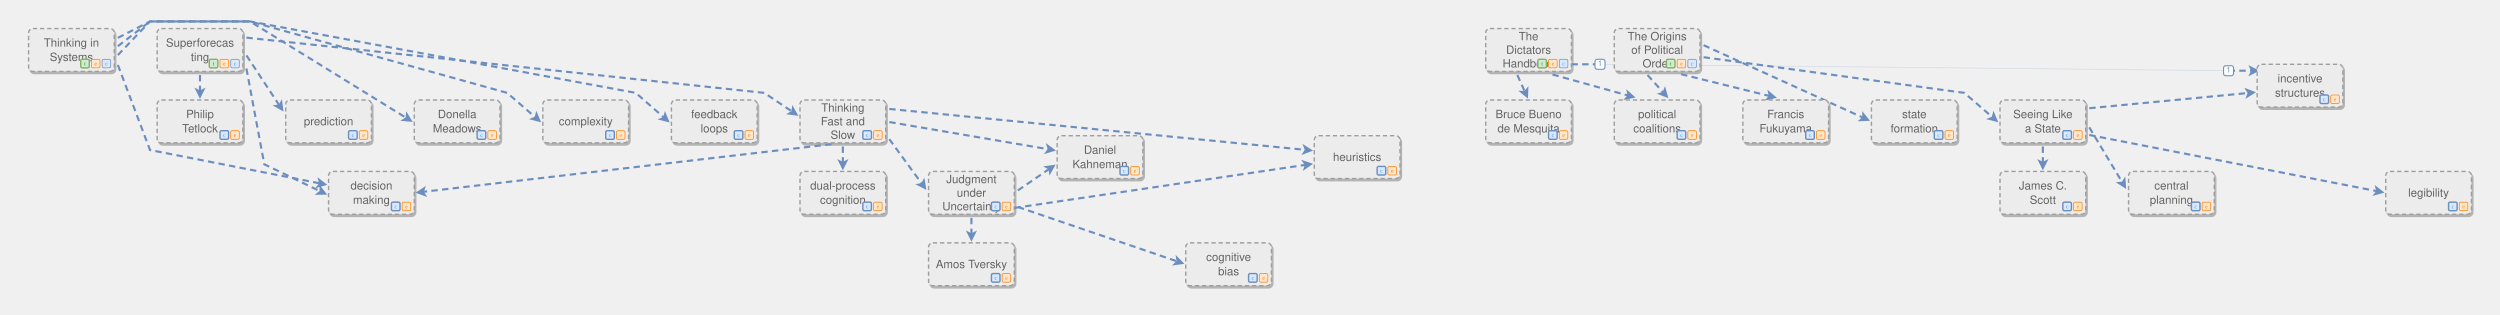
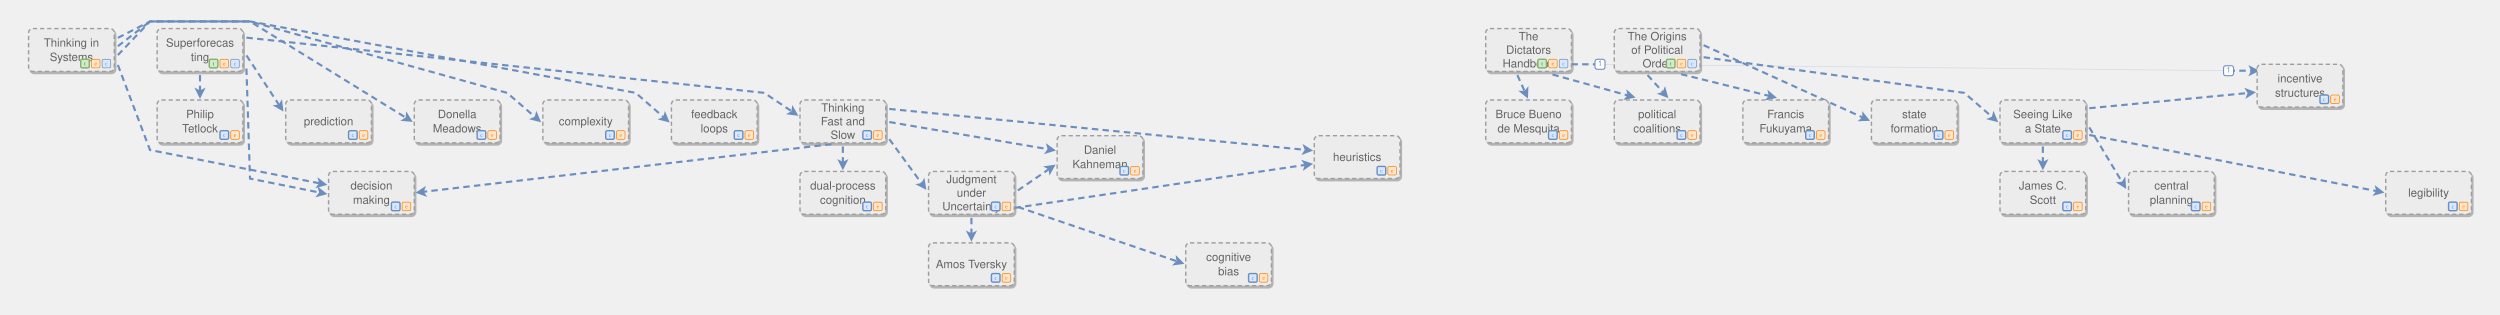
<svg xmlns="http://www.w3.org/2000/svg" width="3500" height="440" viewBox="0 0 3500 440">
  <defs>
  </defs>
  <g id="container-shells">
  </g>
  <g id="node-shadows">
    <rect x="1300" y="340" width="120" height="60" rx="6" ry="6" fill="#000000" stroke="#000000" stroke-width="2" opacity="0.25" transform="translate(2,3)" />
    <rect x="220" y="40" width="120" height="60" rx="6" ry="6" fill="#000000" stroke="#000000" stroke-width="2" opacity="0.25" transform="translate(2,3)" />
    <rect x="2080" y="40" width="120" height="60" rx="6" ry="6" fill="#000000" stroke="#000000" stroke-width="2" opacity="0.25" transform="translate(2,3)" />
    <rect x="2260" y="40" width="120" height="60" rx="6" ry="6" fill="#000000" stroke="#000000" stroke-width="2" opacity="0.25" transform="translate(2,3)" />
    <rect x="1120" y="140" width="120" height="60" rx="6" ry="6" fill="#000000" stroke="#000000" stroke-width="2" opacity="0.25" transform="translate(2,3)" />
    <rect x="40" y="40" width="120" height="60" rx="6" ry="6" fill="#000000" stroke="#000000" stroke-width="2" opacity="0.25" transform="translate(2,3)" />
    <rect x="2980" y="240" width="120" height="60" rx="6" ry="6" fill="#000000" stroke="#000000" stroke-width="2" opacity="0.25" transform="translate(2,3)" />
    <rect x="1660" y="340" width="120" height="60" rx="6" ry="6" fill="#000000" stroke="#000000" stroke-width="2" opacity="0.25" transform="translate(2,3)" />
    <rect x="760" y="140" width="120" height="60" rx="6" ry="6" fill="#000000" stroke="#000000" stroke-width="2" opacity="0.25" transform="translate(2,3)" />
    <rect x="460" y="240" width="120" height="60" rx="6" ry="6" fill="#000000" stroke="#000000" stroke-width="2" opacity="0.25" transform="translate(2,3)" />
    <rect x="1120" y="240" width="120" height="60" rx="6" ry="6" fill="#000000" stroke="#000000" stroke-width="2" opacity="0.25" transform="translate(2,3)" />
    <rect x="2080" y="140" width="120" height="60" rx="6" ry="6" fill="#000000" stroke="#000000" stroke-width="2" opacity="0.25" transform="translate(2,3)" />
    <rect x="940" y="140" width="120" height="60" rx="6" ry="6" fill="#000000" stroke="#000000" stroke-width="2" opacity="0.25" transform="translate(2,3)" />
    <rect x="1840" y="190" width="120" height="60" rx="6" ry="6" fill="#000000" stroke="#000000" stroke-width="2" opacity="0.25" transform="translate(2,3)" />
    <rect x="3160" y="90" width="120" height="60" rx="6" ry="6" fill="#000000" stroke="#000000" stroke-width="2" opacity="0.25" transform="translate(2,3)" />
    <rect x="3340" y="240" width="120" height="60" rx="6" ry="6" fill="#000000" stroke="#000000" stroke-width="2" opacity="0.25" transform="translate(2,3)" />
    <rect x="2260" y="140" width="120" height="60" rx="6" ry="6" fill="#000000" stroke="#000000" stroke-width="2" opacity="0.25" transform="translate(2,3)" />
    <rect x="400" y="140" width="120" height="60" rx="6" ry="6" fill="#000000" stroke="#000000" stroke-width="2" opacity="0.25" transform="translate(2,3)" />
    <rect x="2620" y="140" width="120" height="60" rx="6" ry="6" fill="#000000" stroke="#000000" stroke-width="2" opacity="0.25" transform="translate(2,3)" />
    <rect x="1480" y="190" width="120" height="60" rx="6" ry="6" fill="#000000" stroke="#000000" stroke-width="2" opacity="0.25" transform="translate(2,3)" />
    <rect x="580" y="140" width="120" height="60" rx="6" ry="6" fill="#000000" stroke="#000000" stroke-width="2" opacity="0.25" transform="translate(2,3)" />
    <rect x="2440" y="140" width="120" height="60" rx="6" ry="6" fill="#000000" stroke="#000000" stroke-width="2" opacity="0.25" transform="translate(2,3)" />
    <rect x="2800" y="240" width="120" height="60" rx="6" ry="6" fill="#000000" stroke="#000000" stroke-width="2" opacity="0.25" transform="translate(2,3)" />
    <rect x="1300" y="240" width="120" height="60" rx="6" ry="6" fill="#000000" stroke="#000000" stroke-width="2" opacity="0.25" transform="translate(2,3)" />
    <rect x="220" y="140" width="120" height="60" rx="6" ry="6" fill="#000000" stroke="#000000" stroke-width="2" opacity="0.25" transform="translate(2,3)" />
    <rect x="2800" y="140" width="120" height="60" rx="6" ry="6" fill="#000000" stroke="#000000" stroke-width="2" opacity="0.25" transform="translate(2,3)" />
  </g>
  <g id="edges">
    <g class="edge" data-edge-idx="0" data-edge-base="expresses" data-edge-from="10" data-edge-to="13">
      <polyline points="345.00,52.70 1070,130 1109.40,156.53" fill="none" stroke="#6c8ebf" stroke-width="3" stroke-dasharray="9 6" />
      <path d="M 1115.00 160.30 L 1105.02 159.01 L 1109.40 156.53 L 1110.05 151.54 Z" fill="#6c8ebf" stroke="#6c8ebf" stroke-width="3" stroke-miterlimit="10" />
      <text x="707" y="91" text-anchor="middle" dominant-baseline="middle" font-family="Helvetica,Inter,Segoe UI,Arial" font-size="11" paint-order="stroke" stroke="#ffffff" stroke-width="3" stroke-linejoin="round" fill="#6c8ebf">
      </text>
    </g>
    <g class="edge" data-edge-idx="1" data-edge-base="expresses" data-edge-from="10" data-edge-to="18">
-       <polyline points="345.00,95.96 370,230 448.92,268.11" fill="none" stroke="#6c8ebf" stroke-width="3" stroke-dasharray="9 6" />
-       <path d="M 455.00 271.04 L 444.94 271.18 L 448.92 268.11 L 448.85 263.08 Z" fill="#6c8ebf" stroke="#6c8ebf" stroke-width="3" stroke-miterlimit="10" />
-       <text x="357" y="162" text-anchor="middle" dominant-baseline="middle" font-family="Helvetica,Inter,Segoe UI,Arial" font-size="11" paint-order="stroke" stroke="#ffffff" stroke-width="3" stroke-linejoin="round" fill="#6c8ebf">
+       <polyline points="345.00,95.96 350,250 448.38,269.72" fill="none" stroke="#6c8ebf" stroke-width="3" stroke-dasharray="9 6" />
+       <path d="M 455.00 271.04 L 445.29 273.69 L 448.38 269.72 L 447.06 264.86 Z" fill="#6c8ebf" stroke="#6c8ebf" stroke-width="3" stroke-miterlimit="10" />
+       <text x="347" y="172" text-anchor="middle" dominant-baseline="middle" font-family="Helvetica,Inter,Segoe UI,Arial" font-size="11" paint-order="stroke" stroke="#ffffff" stroke-width="3" stroke-linejoin="round" fill="#6c8ebf">
      </text>
    </g>
    <g class="edge" data-edge-idx="2" data-edge-base="expresses" data-edge-from="10" data-edge-to="25">
      <line x1="345.00" y1="77.58" x2="391.28" y2="147.78" stroke="#6c8ebf" stroke-width="3" stroke-dasharray="9 6" />
      <path d="M 395.00 153.42 L 386.29 148.38 L 391.28 147.78 L 393.80 143.43 Z" fill="#6c8ebf" stroke="#6c8ebf" stroke-width="3" stroke-miterlimit="10" />
      <text x="368" y="112" text-anchor="middle" dominant-baseline="middle" font-family="Helvetica,Inter,Segoe UI,Arial" font-size="11" paint-order="stroke" stroke="#ffffff" stroke-width="3" stroke-linejoin="round" fill="#6c8ebf">
      </text>
    </g>
    <g class="edge" data-edge-idx="3" data-edge-base="expresses" data-edge-from="10" data-edge-to="8">
      <line x1="280.00" y1="105.00" x2="280.00" y2="128.25" stroke="#6c8ebf" stroke-width="3" stroke-dasharray="9 6" />
      <path d="M 280.00 135.00 L 275.50 126.00 L 280.00 128.25 L 284.50 126.00 Z" fill="#6c8ebf" stroke="#6c8ebf" stroke-width="3" stroke-miterlimit="10" />
      <text x="280" y="116" text-anchor="middle" dominant-baseline="middle" font-family="Helvetica,Inter,Segoe UI,Arial" font-size="11" paint-order="stroke" stroke="#ffffff" stroke-width="3" stroke-linejoin="round" fill="#6c8ebf">
      </text>
    </g>
    <g class="edge" data-edge-idx="4" data-edge-base="expresses" data-edge-from="11" data-edge-to="2">
      <line x1="2124.25" y1="105.00" x2="2134.98" y2="128.84" stroke="#6c8ebf" stroke-width="3" stroke-dasharray="9 6" />
      <path d="M 2137.75 135.00 L 2129.95 128.64 L 2134.98 128.84 L 2138.16 124.95 Z" fill="#6c8ebf" stroke="#6c8ebf" stroke-width="3" stroke-miterlimit="10" />
      <text x="2129" y="116" text-anchor="middle" dominant-baseline="middle" font-family="Helvetica,Inter,Segoe UI,Arial" font-size="11" paint-order="stroke" stroke="#ffffff" stroke-width="3" stroke-linejoin="round" fill="#6c8ebf">
      </text>
    </g>
    <g class="edge" data-edge-idx="5" data-edge-base="expresses" data-edge-from="11" data-edge-to="22">
      <line class="edge-ghost" x1="2240.00" y1="90.00" x2="3120.00" y2="99.00" stroke="#6c8ebf" stroke-width="1" stroke-opacity="0.22" />
      <g class="edge-full" opacity="0">
        <line x1="2240.00" y1="90.00" x2="3120.00" y2="99.00" stroke="#6c8ebf" stroke-width="3" stroke-dasharray="9 6" />
        <text x="2680" y="94" text-anchor="middle" dominant-baseline="middle" font-family="Helvetica,Inter,Segoe UI,Arial" font-size="11" paint-order="stroke" stroke="#ffffff" stroke-width="3" stroke-linejoin="round" fill="#6c8ebf">
      </text>
      </g>
      <g class="edge-stub" data-stub-end="source">
        <line x1="2200.00" y1="90.00" x2="2240.00" y2="90.00" stroke="#6c8ebf" stroke-width="3" stroke-dasharray="9 6" />
        <g class="edge-badge">
          <rect x="2233.00" y="83.00" width="14.00" height="14.00" rx="3" fill="#ffffff" stroke="#6c8ebf" stroke-width="1.5" />
          <text x="2240.00" y="90.00" text-anchor="middle" dominant-baseline="central" font-size="11" font-family="Helvetica,Arial,sans-serif" fill="#6c8ebf">1</text>
        </g>
      </g>
      <g class="edge-stub" data-stub-end="target">
        <line x1="3120.00" y1="99.00" x2="3153.25" y2="99.00" stroke="#6c8ebf" stroke-width="3" stroke-dasharray="9 6" />
        <path d="M 3160.00 99.00 L 3151.00 103.50 L 3153.25 99.00 L 3151.00 94.50 Z" fill="#6c8ebf" stroke="#6c8ebf" stroke-width="3" stroke-miterlimit="10" />
        <g class="edge-badge">
          <rect x="3113.00" y="92.00" width="14.00" height="14.00" rx="3" fill="#ffffff" stroke="#6c8ebf" stroke-width="1.5" />
          <text x="3120.00" y="99.00" text-anchor="middle" dominant-baseline="central" font-size="11" font-family="Helvetica,Arial,sans-serif" fill="#6c8ebf">1</text>
        </g>
      </g>
    </g>
    <g class="edge" data-edge-idx="6" data-edge-base="expresses" data-edge-from="11" data-edge-to="24">
      <line x1="2173.42" y1="104.28" x2="2280.08" y2="133.91" stroke="#6c8ebf" stroke-width="3" stroke-dasharray="9 6" />
      <path d="M 2286.58 135.72 L 2276.71 137.64 L 2280.08 133.91 L 2279.12 128.97 Z" fill="#6c8ebf" stroke="#6c8ebf" stroke-width="3" stroke-miterlimit="10" />
      <text x="2226" y="118" text-anchor="middle" dominant-baseline="middle" font-family="Helvetica,Inter,Segoe UI,Arial" font-size="11" paint-order="stroke" stroke="#ffffff" stroke-width="3" stroke-linejoin="round" fill="#6c8ebf">
      </text>
    </g>
    <g class="edge" data-edge-idx="7" data-edge-base="expresses" data-edge-from="12" data-edge-to="24">
      <line x1="2306.50" y1="105.00" x2="2328.98" y2="129.98" stroke="#6c8ebf" stroke-width="3" stroke-dasharray="9 6" />
      <path d="M 2333.50 135.00 L 2324.13 131.32 L 2328.98 129.98 L 2330.82 125.30 Z" fill="#6c8ebf" stroke="#6c8ebf" stroke-width="3" stroke-miterlimit="10" />
      <text x="2317" y="117" text-anchor="middle" dominant-baseline="middle" font-family="Helvetica,Inter,Segoe UI,Arial" font-size="11" paint-order="stroke" stroke="#ffffff" stroke-width="3" stroke-linejoin="round" fill="#6c8ebf">
      </text>
    </g>
    <g class="edge" data-edge-idx="8" data-edge-base="expresses" data-edge-from="12" data-edge-to="26">
      <line x1="2385.00" y1="63.27" x2="2608.85" y2="164.94" stroke="#6c8ebf" stroke-width="3" stroke-dasharray="9 6" />
      <path d="M 2615.00 167.73 L 2604.94 168.10 L 2608.85 164.94 L 2608.67 159.91 Z" fill="#6c8ebf" stroke="#6c8ebf" stroke-width="3" stroke-miterlimit="10" />
      <text x="2496" y="113" text-anchor="middle" dominant-baseline="middle" font-family="Helvetica,Inter,Segoe UI,Arial" font-size="11" paint-order="stroke" stroke="#ffffff" stroke-width="3" stroke-linejoin="round" fill="#6c8ebf">
      </text>
    </g>
    <g class="edge" data-edge-idx="9" data-edge-base="expresses" data-edge-from="12" data-edge-to="5">
      <line x1="2353.53" y1="103.84" x2="2477.91" y2="134.55" stroke="#6c8ebf" stroke-width="3" stroke-dasharray="9 6" />
      <path d="M 2484.47 136.16 L 2474.65 138.38 L 2477.91 134.55 L 2476.81 129.64 Z" fill="#6c8ebf" stroke="#6c8ebf" stroke-width="3" stroke-miterlimit="10" />
      <text x="2415" y="118" text-anchor="middle" dominant-baseline="middle" font-family="Helvetica,Inter,Segoe UI,Arial" font-size="11" paint-order="stroke" stroke="#ffffff" stroke-width="3" stroke-linejoin="round" fill="#6c8ebf">
      </text>
    </g>
    <g class="edge" data-edge-idx="10" data-edge-base="expresses" data-edge-from="12" data-edge-to="9">
      <polyline points="2385.00,80.08 2750,130 2789.89,164.50" fill="none" stroke="#6c8ebf" stroke-width="3" stroke-dasharray="9 6" />
      <path d="M 2795.00 168.92 L 2785.25 166.43 L 2789.89 164.50 L 2791.14 159.63 Z" fill="#6c8ebf" stroke="#6c8ebf" stroke-width="3" stroke-miterlimit="10" />
      <text x="2567" y="105" text-anchor="middle" dominant-baseline="middle" font-family="Helvetica,Inter,Segoe UI,Arial" font-size="11" paint-order="stroke" stroke="#ffffff" stroke-width="3" stroke-linejoin="round" fill="#6c8ebf">
      </text>
    </g>
    <g class="edge" data-edge-idx="11" data-edge-base="expresses" data-edge-from="13" data-edge-to="18">
      <line x1="1164.11" y1="201.85" x2="591.70" y2="268.63" stroke="#6c8ebf" stroke-width="3" stroke-dasharray="9 6" />
      <path d="M 585.00 269.42 L 593.42 263.90 L 591.70 268.63 L 594.46 272.84 Z" fill="#6c8ebf" stroke="#6c8ebf" stroke-width="3" stroke-miterlimit="10" />
      <text x="877" y="234" text-anchor="middle" dominant-baseline="middle" font-family="Helvetica,Inter,Segoe UI,Arial" font-size="11" paint-order="stroke" stroke="#ffffff" stroke-width="3" stroke-linejoin="round" fill="#6c8ebf">
      </text>
    </g>
    <g class="edge" data-edge-idx="12" data-edge-base="expresses" data-edge-from="13" data-edge-to="19">
      <line x1="1180.00" y1="205.00" x2="1180.00" y2="228.25" stroke="#6c8ebf" stroke-width="3" stroke-dasharray="9 6" />
      <path d="M 1180.00 235.00 L 1175.50 226.00 L 1180.00 228.25 L 1184.50 226.00 Z" fill="#6c8ebf" stroke="#6c8ebf" stroke-width="3" stroke-miterlimit="10" />
      <text x="1180" y="216" text-anchor="middle" dominant-baseline="middle" font-family="Helvetica,Inter,Segoe UI,Arial" font-size="11" paint-order="stroke" stroke="#ffffff" stroke-width="3" stroke-linejoin="round" fill="#6c8ebf">
      </text>
    </g>
    <g class="edge" data-edge-idx="13" data-edge-base="expresses" data-edge-from="13" data-edge-to="21">
      <line x1="1245.00" y1="152.49" x2="1828.28" y2="209.85" stroke="#6c8ebf" stroke-width="3" stroke-dasharray="9 6" />
      <path d="M 1835.00 210.51 L 1825.60 214.11 L 1828.28 209.85 L 1826.48 205.15 Z" fill="#6c8ebf" stroke="#6c8ebf" stroke-width="3" stroke-miterlimit="10" />
      <text x="1536" y="180" text-anchor="middle" dominant-baseline="middle" font-family="Helvetica,Inter,Segoe UI,Arial" font-size="11" paint-order="stroke" stroke="#ffffff" stroke-width="3" stroke-linejoin="round" fill="#6c8ebf">
      </text>
    </g>
    <g class="edge" data-edge-idx="14" data-edge-base="expresses" data-edge-from="13" data-edge-to="3">
      <line x1="1245.00" y1="170.85" x2="1468.35" y2="209.01" stroke="#6c8ebf" stroke-width="3" stroke-dasharray="9 6" />
      <path d="M 1475.00 210.15 L 1465.37 213.07 L 1468.35 209.01 L 1466.89 204.19 Z" fill="#6c8ebf" stroke="#6c8ebf" stroke-width="3" stroke-miterlimit="10" />
      <text x="1356" y="189" text-anchor="middle" dominant-baseline="middle" font-family="Helvetica,Inter,Segoe UI,Arial" font-size="11" paint-order="stroke" stroke="#ffffff" stroke-width="3" stroke-linejoin="round" fill="#6c8ebf">
      </text>
    </g>
    <g class="edge" data-edge-idx="15" data-edge-base="expresses" data-edge-from="13" data-edge-to="7">
      <line x1="1245.00" y1="194.83" x2="1291.01" y2="257.72" stroke="#6c8ebf" stroke-width="3" stroke-dasharray="9 6" />
      <path d="M 1295.00 263.17 L 1286.05 258.56 L 1291.01 257.72 L 1293.32 253.25 Z" fill="#6c8ebf" stroke="#6c8ebf" stroke-width="3" stroke-miterlimit="10" />
      <text x="1268" y="225" text-anchor="middle" dominant-baseline="middle" font-family="Helvetica,Inter,Segoe UI,Arial" font-size="11" paint-order="stroke" stroke="#ffffff" stroke-width="3" stroke-linejoin="round" fill="#6c8ebf">
      </text>
    </g>
    <g class="edge" data-edge-idx="16" data-edge-base="expresses" data-edge-from="14" data-edge-to="17">
      <polyline points="165.00,52.98 210,30 350,30 710,130 749.90,164.59" fill="none" stroke="#6c8ebf" stroke-width="3" stroke-dasharray="9 6" />
      <path d="M 755.00 169.02 L 745.25 166.52 L 749.90 164.59 L 751.15 159.72 Z" fill="#6c8ebf" stroke="#6c8ebf" stroke-width="3" stroke-miterlimit="10" />
      <text x="187" y="41" text-anchor="middle" dominant-baseline="middle" font-family="Helvetica,Inter,Segoe UI,Arial" font-size="11" paint-order="stroke" stroke="#ffffff" stroke-width="3" stroke-linejoin="round" fill="#6c8ebf">
      </text>
    </g>
    <g class="edge" data-edge-idx="17" data-edge-base="expresses" data-edge-from="14" data-edge-to="18">
      <polyline points="165.00,90.88 210,210 448.38,256.82" fill="none" stroke="#6c8ebf" stroke-width="3" stroke-dasharray="9 6" />
      <path d="M 455.00 258.12 L 445.30 260.80 L 448.38 256.82 L 447.04 251.97 Z" fill="#6c8ebf" stroke="#6c8ebf" stroke-width="3" stroke-miterlimit="10" />
      <text x="187" y="150" text-anchor="middle" dominant-baseline="middle" font-family="Helvetica,Inter,Segoe UI,Arial" font-size="11" paint-order="stroke" stroke="#ffffff" stroke-width="3" stroke-linejoin="round" fill="#6c8ebf">
      </text>
    </g>
    <g class="edge" data-edge-idx="18" data-edge-base="expresses" data-edge-from="14" data-edge-to="20">
      <polyline points="165.00,64.68 210,30 350,30 890,130 929.92,164.88" fill="none" stroke="#6c8ebf" stroke-width="3" stroke-dasharray="9 6" />
      <path d="M 935.00 169.32 L 925.26 166.79 L 929.92 164.88 L 931.18 160.01 Z" fill="#6c8ebf" stroke="#6c8ebf" stroke-width="3" stroke-miterlimit="10" />
      <text x="187" y="47" text-anchor="middle" dominant-baseline="middle" font-family="Helvetica,Inter,Segoe UI,Arial" font-size="11" paint-order="stroke" stroke="#ffffff" stroke-width="3" stroke-linejoin="round" fill="#6c8ebf">
      </text>
    </g>
    <g class="edge" data-edge-idx="19" data-edge-base="expresses" data-edge-from="14" data-edge-to="4">
      <polyline points="165.00,77.12 210,30 350,30 569.26,165.34" fill="none" stroke="#6c8ebf" stroke-width="3" stroke-dasharray="9 6" />
      <path d="M 575.00 168.88 L 564.98 167.98 L 569.26 165.34 L 569.71 160.32 Z" fill="#6c8ebf" stroke="#6c8ebf" stroke-width="3" stroke-miterlimit="10" />
      <text x="187" y="53" text-anchor="middle" dominant-baseline="middle" font-family="Helvetica,Inter,Segoe UI,Arial" font-size="11" paint-order="stroke" stroke="#ffffff" stroke-width="3" stroke-linejoin="round" fill="#6c8ebf">
      </text>
    </g>
    <g class="edge" data-edge-idx="20" data-edge-base="expresses" data-edge-from="7" data-edge-to="1">
      <line x1="1360.00" y1="305.00" x2="1360.00" y2="328.25" stroke="#6c8ebf" stroke-width="3" stroke-dasharray="9 6" />
      <path d="M 1360.00 335.00 L 1355.50 326.00 L 1360.00 328.25 L 1364.50 326.00 Z" fill="#6c8ebf" stroke="#6c8ebf" stroke-width="3" stroke-miterlimit="10" />
      <text x="1360" y="316" text-anchor="middle" dominant-baseline="middle" font-family="Helvetica,Inter,Segoe UI,Arial" font-size="11" paint-order="stroke" stroke="#ffffff" stroke-width="3" stroke-linejoin="round" fill="#6c8ebf">
      </text>
    </g>
    <g class="edge" data-edge-idx="21" data-edge-base="expresses" data-edge-from="7" data-edge-to="16">
      <line x1="1425.00" y1="289.71" x2="1648.61" y2="366.11" stroke="#6c8ebf" stroke-width="3" stroke-dasharray="9 6" />
      <path d="M 1655.00 368.29 L 1645.03 369.64 L 1648.61 366.11 L 1647.94 361.12 Z" fill="#6c8ebf" stroke="#6c8ebf" stroke-width="3" stroke-miterlimit="10" />
      <text x="1536" y="327" text-anchor="middle" dominant-baseline="middle" font-family="Helvetica,Inter,Segoe UI,Arial" font-size="11" paint-order="stroke" stroke="#ffffff" stroke-width="3" stroke-linejoin="round" fill="#6c8ebf">
      </text>
    </g>
    <g class="edge" data-edge-idx="22" data-edge-base="expresses" data-edge-from="7" data-edge-to="21">
      <line x1="1375.83" y1="297.66" x2="1828.32" y2="230.73" stroke="#6c8ebf" stroke-width="3" stroke-dasharray="9 6" />
      <path d="M 1835.00 229.74 L 1826.76 235.51 L 1828.32 230.73 L 1825.44 226.60 Z" fill="#6c8ebf" stroke="#6c8ebf" stroke-width="3" stroke-miterlimit="10" />
      <text x="1601" y="263" text-anchor="middle" dominant-baseline="middle" font-family="Helvetica,Inter,Segoe UI,Arial" font-size="11" paint-order="stroke" stroke="#ffffff" stroke-width="3" stroke-linejoin="round" fill="#6c8ebf">
      </text>
    </g>
    <g class="edge" data-edge-idx="23" data-edge-base="expresses" data-edge-from="7" data-edge-to="3">
      <line x1="1425.00" y1="266.58" x2="1469.43" y2="236.22" stroke="#6c8ebf" stroke-width="3" stroke-dasharray="9 6" />
      <path d="M 1475.00 232.42 L 1470.11 241.21 L 1469.43 236.22 L 1465.03 233.78 Z" fill="#6c8ebf" stroke="#6c8ebf" stroke-width="3" stroke-miterlimit="10" />
      <text x="1447" y="251" text-anchor="middle" dominant-baseline="middle" font-family="Helvetica,Inter,Segoe UI,Arial" font-size="11" paint-order="stroke" stroke="#ffffff" stroke-width="3" stroke-linejoin="round" fill="#6c8ebf">
      </text>
    </g>
    <g class="edge" data-edge-idx="24" data-edge-base="expresses" data-edge-from="9" data-edge-to="15">
      <line x1="2925.00" y1="178.33" x2="2971.53" y2="255.88" stroke="#6c8ebf" stroke-width="3" stroke-dasharray="9 6" />
      <path d="M 2975.00 261.67 L 2966.51 256.26 L 2971.53 255.88 L 2974.23 251.63 Z" fill="#6c8ebf" stroke="#6c8ebf" stroke-width="3" stroke-miterlimit="10" />
      <text x="2948" y="216" text-anchor="middle" dominant-baseline="middle" font-family="Helvetica,Inter,Segoe UI,Arial" font-size="11" paint-order="stroke" stroke="#ffffff" stroke-width="3" stroke-linejoin="round" fill="#6c8ebf">
      </text>
    </g>
    <g class="edge" data-edge-idx="25" data-edge-base="expresses" data-edge-from="9" data-edge-to="22">
      <line x1="2925.00" y1="151.52" x2="3148.28" y2="130.12" stroke="#6c8ebf" stroke-width="3" stroke-dasharray="9 6" />
      <path d="M 3155.00 129.48 L 3146.47 134.82 L 3148.28 130.12 L 3145.61 125.86 Z" fill="#6c8ebf" stroke="#6c8ebf" stroke-width="3" stroke-miterlimit="10" />
      <text x="3036" y="140" text-anchor="middle" dominant-baseline="middle" font-family="Helvetica,Inter,Segoe UI,Arial" font-size="11" paint-order="stroke" stroke="#ffffff" stroke-width="3" stroke-linejoin="round" fill="#6c8ebf">
      </text>
    </g>
    <g class="edge" data-edge-idx="26" data-edge-base="expresses" data-edge-from="9" data-edge-to="23">
      <line x1="2925.00" y1="188.98" x2="3328.38" y2="267.73" stroke="#6c8ebf" stroke-width="3" stroke-dasharray="9 6" />
      <path d="M 3335.00 269.02 L 3325.30 271.72 L 3328.38 267.73 L 3327.03 262.88 Z" fill="#6c8ebf" stroke="#6c8ebf" stroke-width="3" stroke-miterlimit="10" />
      <text x="3126" y="227" text-anchor="middle" dominant-baseline="middle" font-family="Helvetica,Inter,Segoe UI,Arial" font-size="11" paint-order="stroke" stroke="#ffffff" stroke-width="3" stroke-linejoin="round" fill="#6c8ebf">
      </text>
    </g>
    <g class="edge" data-edge-idx="27" data-edge-base="expresses" data-edge-from="9" data-edge-to="6">
      <line x1="2860.00" y1="205.00" x2="2860.00" y2="228.25" stroke="#6c8ebf" stroke-width="3" stroke-dasharray="9 6" />
      <path d="M 2860.00 235.00 L 2855.50 226.00 L 2860.00 228.25 L 2864.50 226.00 Z" fill="#6c8ebf" stroke="#6c8ebf" stroke-width="3" stroke-miterlimit="10" />
      <text x="2860" y="216" text-anchor="middle" dominant-baseline="middle" font-family="Helvetica,Inter,Segoe UI,Arial" font-size="11" paint-order="stroke" stroke="#ffffff" stroke-width="3" stroke-linejoin="round" fill="#6c8ebf">
      </text>
    </g>
  </g>
  <g id="nodes">
    <rect x="1300" y="340" width="120" height="60" rx="6" ry="6" fill="#ececec" stroke="#9e9e9e" stroke-width="2" stroke-dasharray="6 4" />
    <text x="1360" y="370" text-anchor="middle" dominant-baseline="middle" font-family="Helvetica,Inter,Segoe UI,Arial" font-size="16" font-weight="normal" fill="#616161">Amos Tversky</text>
    <rect x="1388" y="383" width="12" height="12" rx="2" ry="2" fill="#dae8fc" stroke="#6c8ebf" stroke-width="2" />
    <text x="1394.0" y="389.0" text-anchor="middle" dominant-baseline="central" font-size="8" fill="#3399ff">c</text>
    <rect x="1403" y="383" width="12" height="12" rx="2" ry="2" fill="#ffe6cc" stroke="#ff8000" stroke-width="1" />
    <text x="1409.0" y="389.0" text-anchor="middle" dominant-baseline="central" font-size="8" fill="#ff8000">e</text>
    <g>
      <rect x="220" y="40" width="120" height="60" rx="6" ry="6" fill="#ececec" stroke="#9e9e9e" stroke-width="2" stroke-dasharray="6 4" />
      <text x="280" y="60" text-anchor="middle" dominant-baseline="middle" font-family="Helvetica,Inter,Segoe UI,Arial" font-size="16" font-weight="normal" fill="#616161">Superforecas</text>
      <text x="280" y="80" text-anchor="middle" dominant-baseline="middle" font-family="Helvetica,Inter,Segoe UI,Arial" font-size="16" font-weight="normal" fill="#616161">ting</text>
      <rect x="293" y="83" width="12" height="12" rx="2" ry="2" fill="#d5e8d4" stroke="#82b366" stroke-width="2" />
      <text x="299.0" y="89.0" text-anchor="middle" dominant-baseline="central" font-size="8" fill="#009900">t</text>
      <rect x="308" y="83" width="12" height="12" rx="2" ry="2" fill="#ffe6cc" stroke="#ff8000" stroke-width="1" />
      <text x="314.0" y="89.0" text-anchor="middle" dominant-baseline="central" font-size="8" fill="#ff8000">e</text>
      <rect x="323" y="83" width="12" height="12" rx="2" ry="2" fill="#dae8fc" stroke="#6c8ebf" stroke-width="1" />
      <text x="329.0" y="89.0" text-anchor="middle" dominant-baseline="central" font-size="8" fill="#3399ff">c</text>
    </g>
    <g>
      <rect x="2080" y="40" width="120" height="60" rx="6" ry="6" fill="#ececec" stroke="#9e9e9e" stroke-width="2" stroke-dasharray="6 4" />
      <text x="2140" y="51" text-anchor="middle" dominant-baseline="middle" font-family="Helvetica,Inter,Segoe UI,Arial" font-size="16" font-weight="normal" fill="#616161">The</text>
      <text x="2140" y="70" text-anchor="middle" dominant-baseline="middle" font-family="Helvetica,Inter,Segoe UI,Arial" font-size="16" font-weight="normal" fill="#616161">Dictators</text>
      <text x="2140" y="89" text-anchor="middle" dominant-baseline="middle" font-family="Helvetica,Inter,Segoe UI,Arial" font-size="16" font-weight="normal" fill="#616161">Handbook</text>
      <rect x="2153" y="83" width="12" height="12" rx="2" ry="2" fill="#d5e8d4" stroke="#82b366" stroke-width="2" />
      <text x="2159.0" y="89.0" text-anchor="middle" dominant-baseline="central" font-size="8" fill="#009900">t</text>
      <rect x="2168" y="83" width="12" height="12" rx="2" ry="2" fill="#ffe6cc" stroke="#ff8000" stroke-width="1" />
      <text x="2174.0" y="89.0" text-anchor="middle" dominant-baseline="central" font-size="8" fill="#ff8000">e</text>
      <rect x="2183" y="83" width="12" height="12" rx="2" ry="2" fill="#dae8fc" stroke="#6c8ebf" stroke-width="1" />
      <text x="2189.0" y="89.0" text-anchor="middle" dominant-baseline="central" font-size="8" fill="#3399ff">c</text>
    </g>
    <g>
      <rect x="2260" y="40" width="120" height="60" rx="6" ry="6" fill="#ececec" stroke="#9e9e9e" stroke-width="2" stroke-dasharray="6 4" />
      <text x="2320" y="51" text-anchor="middle" dominant-baseline="middle" font-family="Helvetica,Inter,Segoe UI,Arial" font-size="16" font-weight="normal" fill="#616161">The Origins</text>
      <text x="2320" y="70" text-anchor="middle" dominant-baseline="middle" font-family="Helvetica,Inter,Segoe UI,Arial" font-size="16" font-weight="normal" fill="#616161">of Political</text>
      <text x="2320" y="89" text-anchor="middle" dominant-baseline="middle" font-family="Helvetica,Inter,Segoe UI,Arial" font-size="16" font-weight="normal" fill="#616161">Order</text>
      <rect x="2333" y="83" width="12" height="12" rx="2" ry="2" fill="#d5e8d4" stroke="#82b366" stroke-width="2" />
      <text x="2339.0" y="89.0" text-anchor="middle" dominant-baseline="central" font-size="8" fill="#009900">t</text>
      <rect x="2348" y="83" width="12" height="12" rx="2" ry="2" fill="#ffe6cc" stroke="#ff8000" stroke-width="1" />
      <text x="2354.0" y="89.0" text-anchor="middle" dominant-baseline="central" font-size="8" fill="#ff8000">e</text>
      <rect x="2363" y="83" width="12" height="12" rx="2" ry="2" fill="#dae8fc" stroke="#6c8ebf" stroke-width="1" />
      <text x="2369.0" y="89.0" text-anchor="middle" dominant-baseline="central" font-size="8" fill="#3399ff">c</text>
    </g>
    <g>
      <rect x="1120" y="140" width="120" height="60" rx="6" ry="6" fill="#ececec" stroke="#9e9e9e" stroke-width="2" stroke-dasharray="6 4" />
      <text x="1180" y="151" text-anchor="middle" dominant-baseline="middle" font-family="Helvetica,Inter,Segoe UI,Arial" font-size="16" font-weight="normal" fill="#616161">Thinking</text>
      <text x="1180" y="170" text-anchor="middle" dominant-baseline="middle" font-family="Helvetica,Inter,Segoe UI,Arial" font-size="16" font-weight="normal" fill="#616161">Fast and</text>
      <text x="1180" y="189" text-anchor="middle" dominant-baseline="middle" font-family="Helvetica,Inter,Segoe UI,Arial" font-size="16" font-weight="normal" fill="#616161">Slow</text>
      <rect x="1208" y="183" width="12" height="12" rx="2" ry="2" fill="#dae8fc" stroke="#6c8ebf" stroke-width="2" />
      <text x="1214.0" y="189.0" text-anchor="middle" dominant-baseline="central" font-size="8" fill="#3399ff">c</text>
      <rect x="1223" y="183" width="12" height="12" rx="2" ry="2" fill="#ffe6cc" stroke="#ff8000" stroke-width="1" />
      <text x="1229.0" y="189.0" text-anchor="middle" dominant-baseline="central" font-size="8" fill="#ff8000">e</text>
    </g>
    <g>
      <rect x="40" y="40" width="120" height="60" rx="6" ry="6" fill="#ececec" stroke="#9e9e9e" stroke-width="2" stroke-dasharray="6 4" />
      <text x="100" y="60" text-anchor="middle" dominant-baseline="middle" font-family="Helvetica,Inter,Segoe UI,Arial" font-size="16" font-weight="normal" fill="#616161">Thinking in</text>
      <text x="100" y="80" text-anchor="middle" dominant-baseline="middle" font-family="Helvetica,Inter,Segoe UI,Arial" font-size="16" font-weight="normal" fill="#616161">Systems</text>
      <rect x="113" y="83" width="12" height="12" rx="2" ry="2" fill="#d5e8d4" stroke="#82b366" stroke-width="2" />
      <text x="119.0" y="89.0" text-anchor="middle" dominant-baseline="central" font-size="8" fill="#009900">t</text>
      <rect x="128" y="83" width="12" height="12" rx="2" ry="2" fill="#ffe6cc" stroke="#ff8000" stroke-width="1" />
      <text x="134.0" y="89.0" text-anchor="middle" dominant-baseline="central" font-size="8" fill="#ff8000">e</text>
      <rect x="143" y="83" width="12" height="12" rx="2" ry="2" fill="#dae8fc" stroke="#6c8ebf" stroke-width="1" />
      <text x="149.0" y="89.0" text-anchor="middle" dominant-baseline="central" font-size="8" fill="#3399ff">c</text>
    </g>
    <rect x="2980" y="240" width="120" height="60" rx="6" ry="6" fill="#ececec" stroke="#9e9e9e" stroke-width="2" stroke-dasharray="6 4" />
    <text x="3040" y="260" text-anchor="middle" dominant-baseline="middle" font-family="Helvetica,Inter,Segoe UI,Arial" font-size="16" font-weight="normal" fill="#616161">central</text>
    <text x="3040" y="280" text-anchor="middle" dominant-baseline="middle" font-family="Helvetica,Inter,Segoe UI,Arial" font-size="16" font-weight="normal" fill="#616161">planning</text>
    <rect x="3068" y="283" width="12" height="12" rx="2" ry="2" fill="#dae8fc" stroke="#6c8ebf" stroke-width="2" />
    <text x="3074.0" y="289.0" text-anchor="middle" dominant-baseline="central" font-size="8" fill="#3399ff">c</text>
    <rect x="3083" y="283" width="12" height="12" rx="2" ry="2" fill="#ffe6cc" stroke="#ff8000" stroke-width="1" />
    <text x="3089.0" y="289.0" text-anchor="middle" dominant-baseline="central" font-size="8" fill="#ff8000">e</text>
    <rect x="1660" y="340" width="120" height="60" rx="6" ry="6" fill="#ececec" stroke="#9e9e9e" stroke-width="2" stroke-dasharray="6 4" />
    <text x="1720" y="360" text-anchor="middle" dominant-baseline="middle" font-family="Helvetica,Inter,Segoe UI,Arial" font-size="16" font-weight="normal" fill="#616161">cognitive</text>
    <text x="1720" y="380" text-anchor="middle" dominant-baseline="middle" font-family="Helvetica,Inter,Segoe UI,Arial" font-size="16" font-weight="normal" fill="#616161">bias</text>
    <rect x="1748" y="383" width="12" height="12" rx="2" ry="2" fill="#dae8fc" stroke="#6c8ebf" stroke-width="2" />
    <text x="1754.0" y="389.0" text-anchor="middle" dominant-baseline="central" font-size="8" fill="#3399ff">c</text>
    <rect x="1763" y="383" width="12" height="12" rx="2" ry="2" fill="#ffe6cc" stroke="#ff8000" stroke-width="1" />
    <text x="1769.0" y="389.0" text-anchor="middle" dominant-baseline="central" font-size="8" fill="#ff8000">e</text>
    <rect x="760" y="140" width="120" height="60" rx="6" ry="6" fill="#ececec" stroke="#9e9e9e" stroke-width="2" stroke-dasharray="6 4" />
    <text x="820" y="170" text-anchor="middle" dominant-baseline="middle" font-family="Helvetica,Inter,Segoe UI,Arial" font-size="16" font-weight="normal" fill="#616161">complexity</text>
    <rect x="848" y="183" width="12" height="12" rx="2" ry="2" fill="#dae8fc" stroke="#6c8ebf" stroke-width="2" />
    <text x="854.0" y="189.0" text-anchor="middle" dominant-baseline="central" font-size="8" fill="#3399ff">c</text>
    <rect x="863" y="183" width="12" height="12" rx="2" ry="2" fill="#ffe6cc" stroke="#ff8000" stroke-width="1" />
    <text x="869.0" y="189.0" text-anchor="middle" dominant-baseline="central" font-size="8" fill="#ff8000">e</text>
    <rect x="460" y="240" width="120" height="60" rx="6" ry="6" fill="#ececec" stroke="#9e9e9e" stroke-width="2" stroke-dasharray="6 4" />
    <text x="520" y="260" text-anchor="middle" dominant-baseline="middle" font-family="Helvetica,Inter,Segoe UI,Arial" font-size="16" font-weight="normal" fill="#616161">decision</text>
    <text x="520" y="280" text-anchor="middle" dominant-baseline="middle" font-family="Helvetica,Inter,Segoe UI,Arial" font-size="16" font-weight="normal" fill="#616161">making</text>
    <rect x="548" y="283" width="12" height="12" rx="2" ry="2" fill="#dae8fc" stroke="#6c8ebf" stroke-width="2" />
    <text x="554.0" y="289.0" text-anchor="middle" dominant-baseline="central" font-size="8" fill="#3399ff">c</text>
    <rect x="563" y="283" width="12" height="12" rx="2" ry="2" fill="#ffe6cc" stroke="#ff8000" stroke-width="1" />
    <text x="569.0" y="289.0" text-anchor="middle" dominant-baseline="central" font-size="8" fill="#ff8000">e</text>
    <rect x="1120" y="240" width="120" height="60" rx="6" ry="6" fill="#ececec" stroke="#9e9e9e" stroke-width="2" stroke-dasharray="6 4" />
    <text x="1180" y="260" text-anchor="middle" dominant-baseline="middle" font-family="Helvetica,Inter,Segoe UI,Arial" font-size="16" font-weight="normal" fill="#616161">dual-process</text>
    <text x="1180" y="280" text-anchor="middle" dominant-baseline="middle" font-family="Helvetica,Inter,Segoe UI,Arial" font-size="16" font-weight="normal" fill="#616161">cognition</text>
    <rect x="1208" y="283" width="12" height="12" rx="2" ry="2" fill="#dae8fc" stroke="#6c8ebf" stroke-width="2" />
    <text x="1214.0" y="289.0" text-anchor="middle" dominant-baseline="central" font-size="8" fill="#3399ff">c</text>
    <rect x="1223" y="283" width="12" height="12" rx="2" ry="2" fill="#ffe6cc" stroke="#ff8000" stroke-width="1" />
    <text x="1229.0" y="289.0" text-anchor="middle" dominant-baseline="central" font-size="8" fill="#ff8000">e</text>
    <rect x="2080" y="140" width="120" height="60" rx="6" ry="6" fill="#ececec" stroke="#9e9e9e" stroke-width="2" stroke-dasharray="6 4" />
    <text x="2140" y="160" text-anchor="middle" dominant-baseline="middle" font-family="Helvetica,Inter,Segoe UI,Arial" font-size="16" font-weight="normal" fill="#616161">Bruce Bueno</text>
    <text x="2140" y="180" text-anchor="middle" dominant-baseline="middle" font-family="Helvetica,Inter,Segoe UI,Arial" font-size="16" font-weight="normal" fill="#616161">de Mesquita</text>
    <rect x="2168" y="183" width="12" height="12" rx="2" ry="2" fill="#dae8fc" stroke="#6c8ebf" stroke-width="2" />
    <text x="2174.0" y="189.0" text-anchor="middle" dominant-baseline="central" font-size="8" fill="#3399ff">c</text>
    <rect x="2183" y="183" width="12" height="12" rx="2" ry="2" fill="#ffe6cc" stroke="#ff8000" stroke-width="1" />
    <text x="2189.0" y="189.0" text-anchor="middle" dominant-baseline="central" font-size="8" fill="#ff8000">e</text>
    <rect x="940" y="140" width="120" height="60" rx="6" ry="6" fill="#ececec" stroke="#9e9e9e" stroke-width="2" stroke-dasharray="6 4" />
    <text x="1000" y="160" text-anchor="middle" dominant-baseline="middle" font-family="Helvetica,Inter,Segoe UI,Arial" font-size="16" font-weight="normal" fill="#616161">feedback</text>
    <text x="1000" y="180" text-anchor="middle" dominant-baseline="middle" font-family="Helvetica,Inter,Segoe UI,Arial" font-size="16" font-weight="normal" fill="#616161">loops</text>
    <rect x="1028" y="183" width="12" height="12" rx="2" ry="2" fill="#dae8fc" stroke="#6c8ebf" stroke-width="2" />
    <text x="1034.0" y="189.0" text-anchor="middle" dominant-baseline="central" font-size="8" fill="#3399ff">c</text>
    <rect x="1043" y="183" width="12" height="12" rx="2" ry="2" fill="#ffe6cc" stroke="#ff8000" stroke-width="1" />
    <text x="1049.0" y="189.0" text-anchor="middle" dominant-baseline="central" font-size="8" fill="#ff8000">e</text>
    <rect x="1840" y="190" width="120" height="60" rx="6" ry="6" fill="#ececec" stroke="#9e9e9e" stroke-width="2" stroke-dasharray="6 4" />
    <text x="1900" y="220" text-anchor="middle" dominant-baseline="middle" font-family="Helvetica,Inter,Segoe UI,Arial" font-size="16" font-weight="normal" fill="#616161">heuristics</text>
    <rect x="1928" y="233" width="12" height="12" rx="2" ry="2" fill="#dae8fc" stroke="#6c8ebf" stroke-width="2" />
    <text x="1934.0" y="239.0" text-anchor="middle" dominant-baseline="central" font-size="8" fill="#3399ff">c</text>
    <rect x="1943" y="233" width="12" height="12" rx="2" ry="2" fill="#ffe6cc" stroke="#ff8000" stroke-width="1" />
    <text x="1949.0" y="239.0" text-anchor="middle" dominant-baseline="central" font-size="8" fill="#ff8000">e</text>
    <rect x="3160" y="90" width="120" height="60" rx="6" ry="6" fill="#ececec" stroke="#9e9e9e" stroke-width="2" stroke-dasharray="6 4" />
    <text x="3220" y="110" text-anchor="middle" dominant-baseline="middle" font-family="Helvetica,Inter,Segoe UI,Arial" font-size="16" font-weight="normal" fill="#616161">incentive</text>
    <text x="3220" y="130" text-anchor="middle" dominant-baseline="middle" font-family="Helvetica,Inter,Segoe UI,Arial" font-size="16" font-weight="normal" fill="#616161">structures</text>
    <rect x="3248" y="133" width="12" height="12" rx="2" ry="2" fill="#dae8fc" stroke="#6c8ebf" stroke-width="2" />
    <text x="3254.0" y="139.0" text-anchor="middle" dominant-baseline="central" font-size="8" fill="#3399ff">c</text>
    <rect x="3263" y="133" width="12" height="12" rx="2" ry="2" fill="#ffe6cc" stroke="#ff8000" stroke-width="1" />
    <text x="3269.0" y="139.0" text-anchor="middle" dominant-baseline="central" font-size="8" fill="#ff8000">e</text>
    <rect x="3340" y="240" width="120" height="60" rx="6" ry="6" fill="#ececec" stroke="#9e9e9e" stroke-width="2" stroke-dasharray="6 4" />
    <text x="3400" y="270" text-anchor="middle" dominant-baseline="middle" font-family="Helvetica,Inter,Segoe UI,Arial" font-size="16" font-weight="normal" fill="#616161">legibility</text>
    <rect x="3428" y="283" width="12" height="12" rx="2" ry="2" fill="#dae8fc" stroke="#6c8ebf" stroke-width="2" />
    <text x="3434.0" y="289.0" text-anchor="middle" dominant-baseline="central" font-size="8" fill="#3399ff">c</text>
    <rect x="3443" y="283" width="12" height="12" rx="2" ry="2" fill="#ffe6cc" stroke="#ff8000" stroke-width="1" />
    <text x="3449.0" y="289.0" text-anchor="middle" dominant-baseline="central" font-size="8" fill="#ff8000">e</text>
    <rect x="2260" y="140" width="120" height="60" rx="6" ry="6" fill="#ececec" stroke="#9e9e9e" stroke-width="2" stroke-dasharray="6 4" />
    <text x="2320" y="160" text-anchor="middle" dominant-baseline="middle" font-family="Helvetica,Inter,Segoe UI,Arial" font-size="16" font-weight="normal" fill="#616161">political</text>
    <text x="2320" y="180" text-anchor="middle" dominant-baseline="middle" font-family="Helvetica,Inter,Segoe UI,Arial" font-size="16" font-weight="normal" fill="#616161">coalitions</text>
    <rect x="2348" y="183" width="12" height="12" rx="2" ry="2" fill="#dae8fc" stroke="#6c8ebf" stroke-width="2" />
    <text x="2354.0" y="189.0" text-anchor="middle" dominant-baseline="central" font-size="8" fill="#3399ff">c</text>
    <rect x="2363" y="183" width="12" height="12" rx="2" ry="2" fill="#ffe6cc" stroke="#ff8000" stroke-width="1" />
    <text x="2369.0" y="189.0" text-anchor="middle" dominant-baseline="central" font-size="8" fill="#ff8000">e</text>
    <rect x="400" y="140" width="120" height="60" rx="6" ry="6" fill="#ececec" stroke="#9e9e9e" stroke-width="2" stroke-dasharray="6 4" />
    <text x="460" y="170" text-anchor="middle" dominant-baseline="middle" font-family="Helvetica,Inter,Segoe UI,Arial" font-size="16" font-weight="normal" fill="#616161">prediction</text>
    <rect x="488" y="183" width="12" height="12" rx="2" ry="2" fill="#dae8fc" stroke="#6c8ebf" stroke-width="2" />
    <text x="494.0" y="189.0" text-anchor="middle" dominant-baseline="central" font-size="8" fill="#3399ff">c</text>
    <rect x="503" y="183" width="12" height="12" rx="2" ry="2" fill="#ffe6cc" stroke="#ff8000" stroke-width="1" />
    <text x="509.0" y="189.0" text-anchor="middle" dominant-baseline="central" font-size="8" fill="#ff8000">e</text>
    <rect x="2620" y="140" width="120" height="60" rx="6" ry="6" fill="#ececec" stroke="#9e9e9e" stroke-width="2" stroke-dasharray="6 4" />
    <text x="2680" y="160" text-anchor="middle" dominant-baseline="middle" font-family="Helvetica,Inter,Segoe UI,Arial" font-size="16" font-weight="normal" fill="#616161">state</text>
    <text x="2680" y="180" text-anchor="middle" dominant-baseline="middle" font-family="Helvetica,Inter,Segoe UI,Arial" font-size="16" font-weight="normal" fill="#616161">formation</text>
    <rect x="2708" y="183" width="12" height="12" rx="2" ry="2" fill="#dae8fc" stroke="#6c8ebf" stroke-width="2" />
    <text x="2714.0" y="189.0" text-anchor="middle" dominant-baseline="central" font-size="8" fill="#3399ff">c</text>
    <rect x="2723" y="183" width="12" height="12" rx="2" ry="2" fill="#ffe6cc" stroke="#ff8000" stroke-width="1" />
    <text x="2729.0" y="189.0" text-anchor="middle" dominant-baseline="central" font-size="8" fill="#ff8000">e</text>
    <rect x="1480" y="190" width="120" height="60" rx="6" ry="6" fill="#ececec" stroke="#9e9e9e" stroke-width="2" stroke-dasharray="6 4" />
    <text x="1540" y="210" text-anchor="middle" dominant-baseline="middle" font-family="Helvetica,Inter,Segoe UI,Arial" font-size="16" font-weight="normal" fill="#616161">Daniel</text>
    <text x="1540" y="230" text-anchor="middle" dominant-baseline="middle" font-family="Helvetica,Inter,Segoe UI,Arial" font-size="16" font-weight="normal" fill="#616161">Kahneman</text>
    <rect x="1568" y="233" width="12" height="12" rx="2" ry="2" fill="#dae8fc" stroke="#6c8ebf" stroke-width="2" />
    <text x="1574.0" y="239.0" text-anchor="middle" dominant-baseline="central" font-size="8" fill="#3399ff">c</text>
    <rect x="1583" y="233" width="12" height="12" rx="2" ry="2" fill="#ffe6cc" stroke="#ff8000" stroke-width="1" />
    <text x="1589.0" y="239.0" text-anchor="middle" dominant-baseline="central" font-size="8" fill="#ff8000">e</text>
    <rect x="580" y="140" width="120" height="60" rx="6" ry="6" fill="#ececec" stroke="#9e9e9e" stroke-width="2" stroke-dasharray="6 4" />
    <text x="640" y="160" text-anchor="middle" dominant-baseline="middle" font-family="Helvetica,Inter,Segoe UI,Arial" font-size="16" font-weight="normal" fill="#616161">Donella</text>
    <text x="640" y="180" text-anchor="middle" dominant-baseline="middle" font-family="Helvetica,Inter,Segoe UI,Arial" font-size="16" font-weight="normal" fill="#616161">Meadows</text>
    <rect x="668" y="183" width="12" height="12" rx="2" ry="2" fill="#dae8fc" stroke="#6c8ebf" stroke-width="2" />
    <text x="674.0" y="189.0" text-anchor="middle" dominant-baseline="central" font-size="8" fill="#3399ff">c</text>
    <rect x="683" y="183" width="12" height="12" rx="2" ry="2" fill="#ffe6cc" stroke="#ff8000" stroke-width="1" />
    <text x="689.0" y="189.0" text-anchor="middle" dominant-baseline="central" font-size="8" fill="#ff8000">e</text>
    <rect x="2440" y="140" width="120" height="60" rx="6" ry="6" fill="#ececec" stroke="#9e9e9e" stroke-width="2" stroke-dasharray="6 4" />
    <text x="2500" y="160" text-anchor="middle" dominant-baseline="middle" font-family="Helvetica,Inter,Segoe UI,Arial" font-size="16" font-weight="normal" fill="#616161">Francis</text>
    <text x="2500" y="180" text-anchor="middle" dominant-baseline="middle" font-family="Helvetica,Inter,Segoe UI,Arial" font-size="16" font-weight="normal" fill="#616161">Fukuyama</text>
    <rect x="2528" y="183" width="12" height="12" rx="2" ry="2" fill="#dae8fc" stroke="#6c8ebf" stroke-width="2" />
    <text x="2534.0" y="189.0" text-anchor="middle" dominant-baseline="central" font-size="8" fill="#3399ff">c</text>
    <rect x="2543" y="183" width="12" height="12" rx="2" ry="2" fill="#ffe6cc" stroke="#ff8000" stroke-width="1" />
    <text x="2549.0" y="189.0" text-anchor="middle" dominant-baseline="central" font-size="8" fill="#ff8000">e</text>
    <rect x="2800" y="240" width="120" height="60" rx="6" ry="6" fill="#ececec" stroke="#9e9e9e" stroke-width="2" stroke-dasharray="6 4" />
    <text x="2860" y="260" text-anchor="middle" dominant-baseline="middle" font-family="Helvetica,Inter,Segoe UI,Arial" font-size="16" font-weight="normal" fill="#616161">James C.</text>
    <text x="2860" y="280" text-anchor="middle" dominant-baseline="middle" font-family="Helvetica,Inter,Segoe UI,Arial" font-size="16" font-weight="normal" fill="#616161">Scott</text>
    <rect x="2888" y="283" width="12" height="12" rx="2" ry="2" fill="#dae8fc" stroke="#6c8ebf" stroke-width="2" />
    <text x="2894.0" y="289.0" text-anchor="middle" dominant-baseline="central" font-size="8" fill="#3399ff">c</text>
    <rect x="2903" y="283" width="12" height="12" rx="2" ry="2" fill="#ffe6cc" stroke="#ff8000" stroke-width="1" />
    <text x="2909.0" y="289.0" text-anchor="middle" dominant-baseline="central" font-size="8" fill="#ff8000">e</text>
    <g>
      <rect x="1300" y="240" width="120" height="60" rx="6" ry="6" fill="#ececec" stroke="#9e9e9e" stroke-width="2" stroke-dasharray="6 4" />
      <text x="1360" y="251" text-anchor="middle" dominant-baseline="middle" font-family="Helvetica,Inter,Segoe UI,Arial" font-size="16" font-weight="normal" fill="#616161">Judgment</text>
      <text x="1360" y="270" text-anchor="middle" dominant-baseline="middle" font-family="Helvetica,Inter,Segoe UI,Arial" font-size="16" font-weight="normal" fill="#616161">under</text>
      <text x="1360" y="289" text-anchor="middle" dominant-baseline="middle" font-family="Helvetica,Inter,Segoe UI,Arial" font-size="16" font-weight="normal" fill="#616161">Uncertainty</text>
      <rect x="1388" y="283" width="12" height="12" rx="2" ry="2" fill="#dae8fc" stroke="#6c8ebf" stroke-width="2" />
      <text x="1394.0" y="289.0" text-anchor="middle" dominant-baseline="central" font-size="8" fill="#3399ff">c</text>
      <rect x="1403" y="283" width="12" height="12" rx="2" ry="2" fill="#ffe6cc" stroke="#ff8000" stroke-width="1" />
      <text x="1409.0" y="289.0" text-anchor="middle" dominant-baseline="central" font-size="8" fill="#ff8000">e</text>
    </g>
    <rect x="220" y="140" width="120" height="60" rx="6" ry="6" fill="#ececec" stroke="#9e9e9e" stroke-width="2" stroke-dasharray="6 4" />
    <text x="280" y="160" text-anchor="middle" dominant-baseline="middle" font-family="Helvetica,Inter,Segoe UI,Arial" font-size="16" font-weight="normal" fill="#616161">Philip</text>
    <text x="280" y="180" text-anchor="middle" dominant-baseline="middle" font-family="Helvetica,Inter,Segoe UI,Arial" font-size="16" font-weight="normal" fill="#616161">Tetlock</text>
    <rect x="308" y="183" width="12" height="12" rx="2" ry="2" fill="#dae8fc" stroke="#6c8ebf" stroke-width="2" />
    <text x="314.0" y="189.0" text-anchor="middle" dominant-baseline="central" font-size="8" fill="#3399ff">c</text>
    <rect x="323" y="183" width="12" height="12" rx="2" ry="2" fill="#ffe6cc" stroke="#ff8000" stroke-width="1" />
    <text x="329.0" y="189.0" text-anchor="middle" dominant-baseline="central" font-size="8" fill="#ff8000">e</text>
    <g>
      <rect x="2800" y="140" width="120" height="60" rx="6" ry="6" fill="#ececec" stroke="#9e9e9e" stroke-width="2" stroke-dasharray="6 4" />
      <text x="2860" y="160" text-anchor="middle" dominant-baseline="middle" font-family="Helvetica,Inter,Segoe UI,Arial" font-size="16" font-weight="normal" fill="#616161">Seeing Like</text>
      <text x="2860" y="180" text-anchor="middle" dominant-baseline="middle" font-family="Helvetica,Inter,Segoe UI,Arial" font-size="16" font-weight="normal" fill="#616161">a State</text>
      <rect x="2888" y="183" width="12" height="12" rx="2" ry="2" fill="#dae8fc" stroke="#6c8ebf" stroke-width="2" />
      <text x="2894.0" y="189.0" text-anchor="middle" dominant-baseline="central" font-size="8" fill="#3399ff">c</text>
      <rect x="2903" y="183" width="12" height="12" rx="2" ry="2" fill="#ffe6cc" stroke="#ff8000" stroke-width="1" />
      <text x="2909.0" y="189.0" text-anchor="middle" dominant-baseline="central" font-size="8" fill="#ff8000">e</text>
    </g>
  </g>
</svg>
